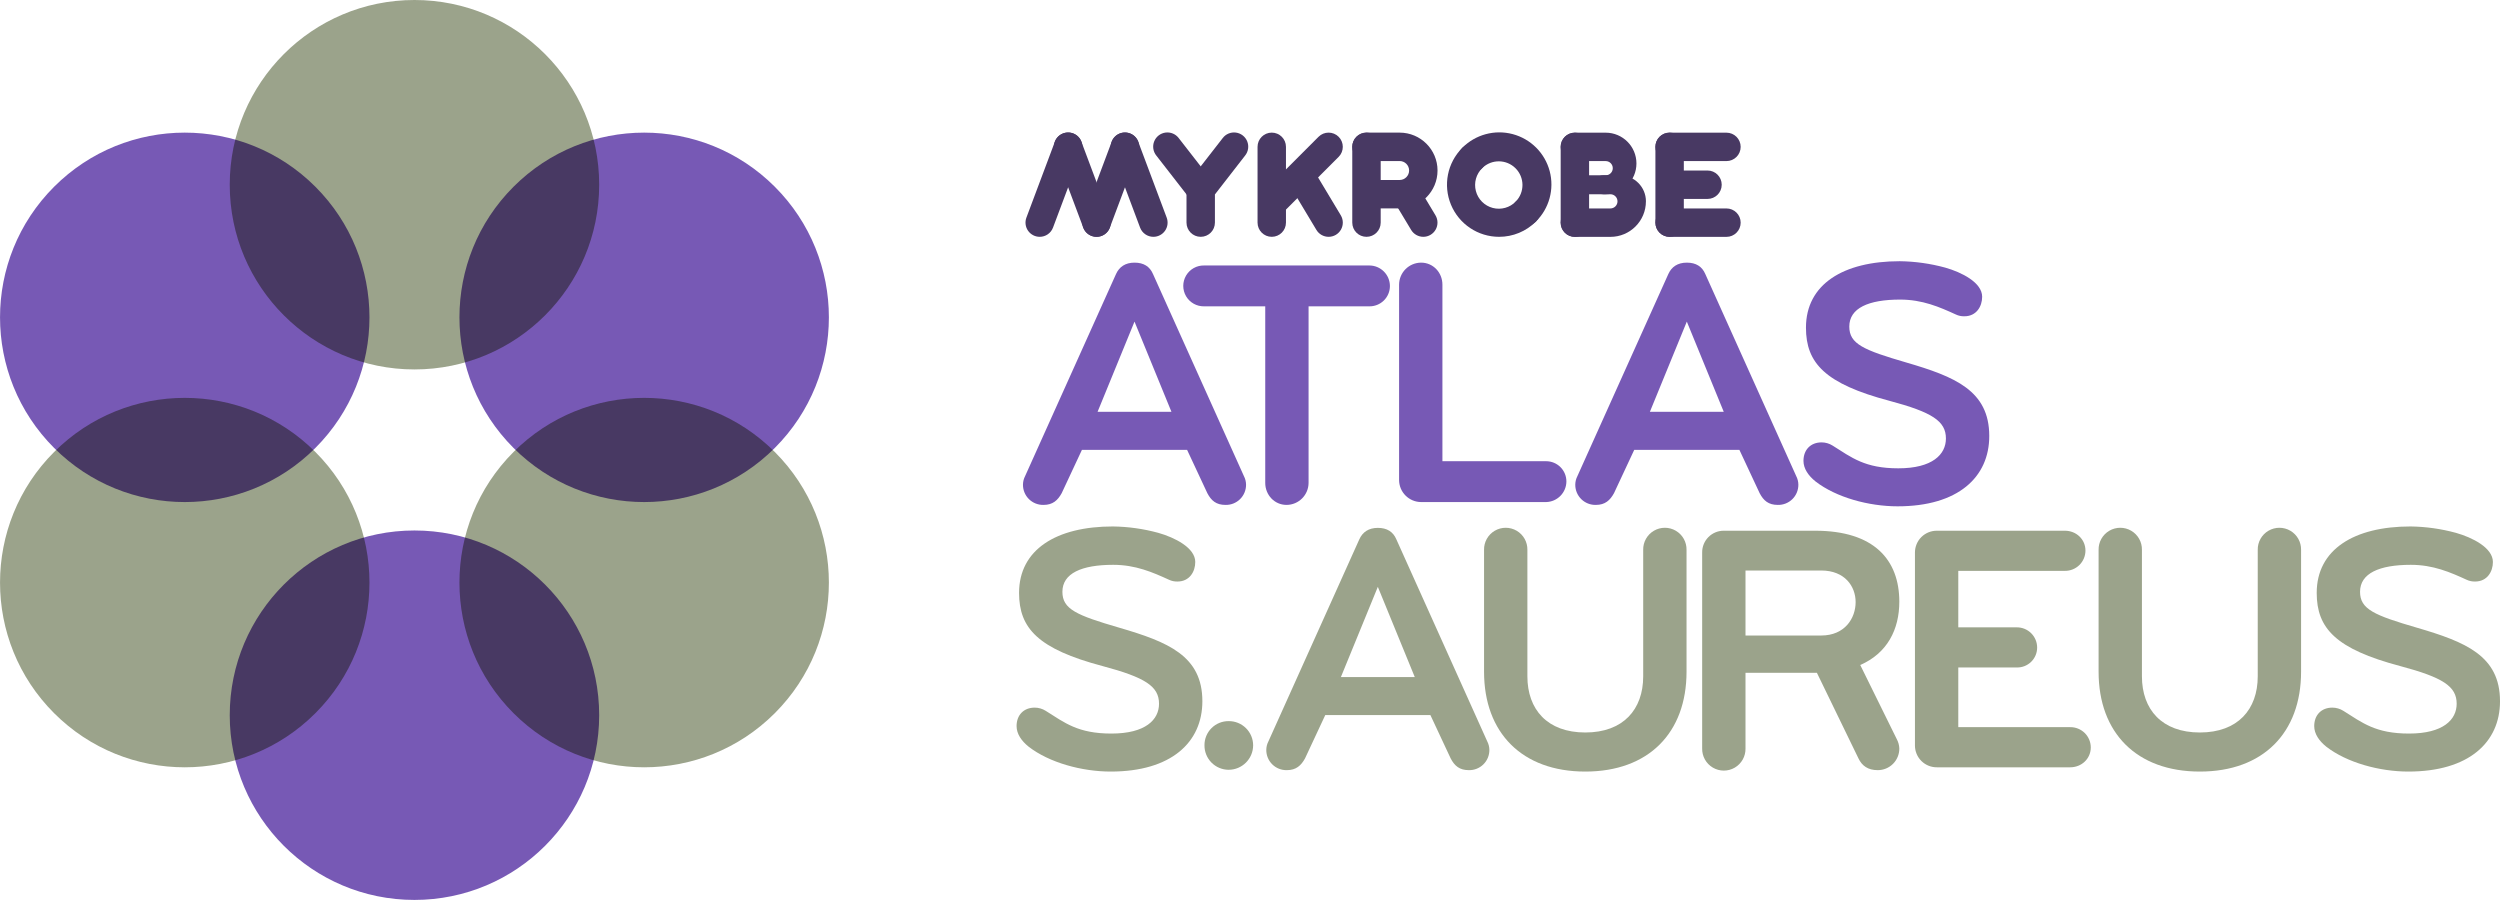
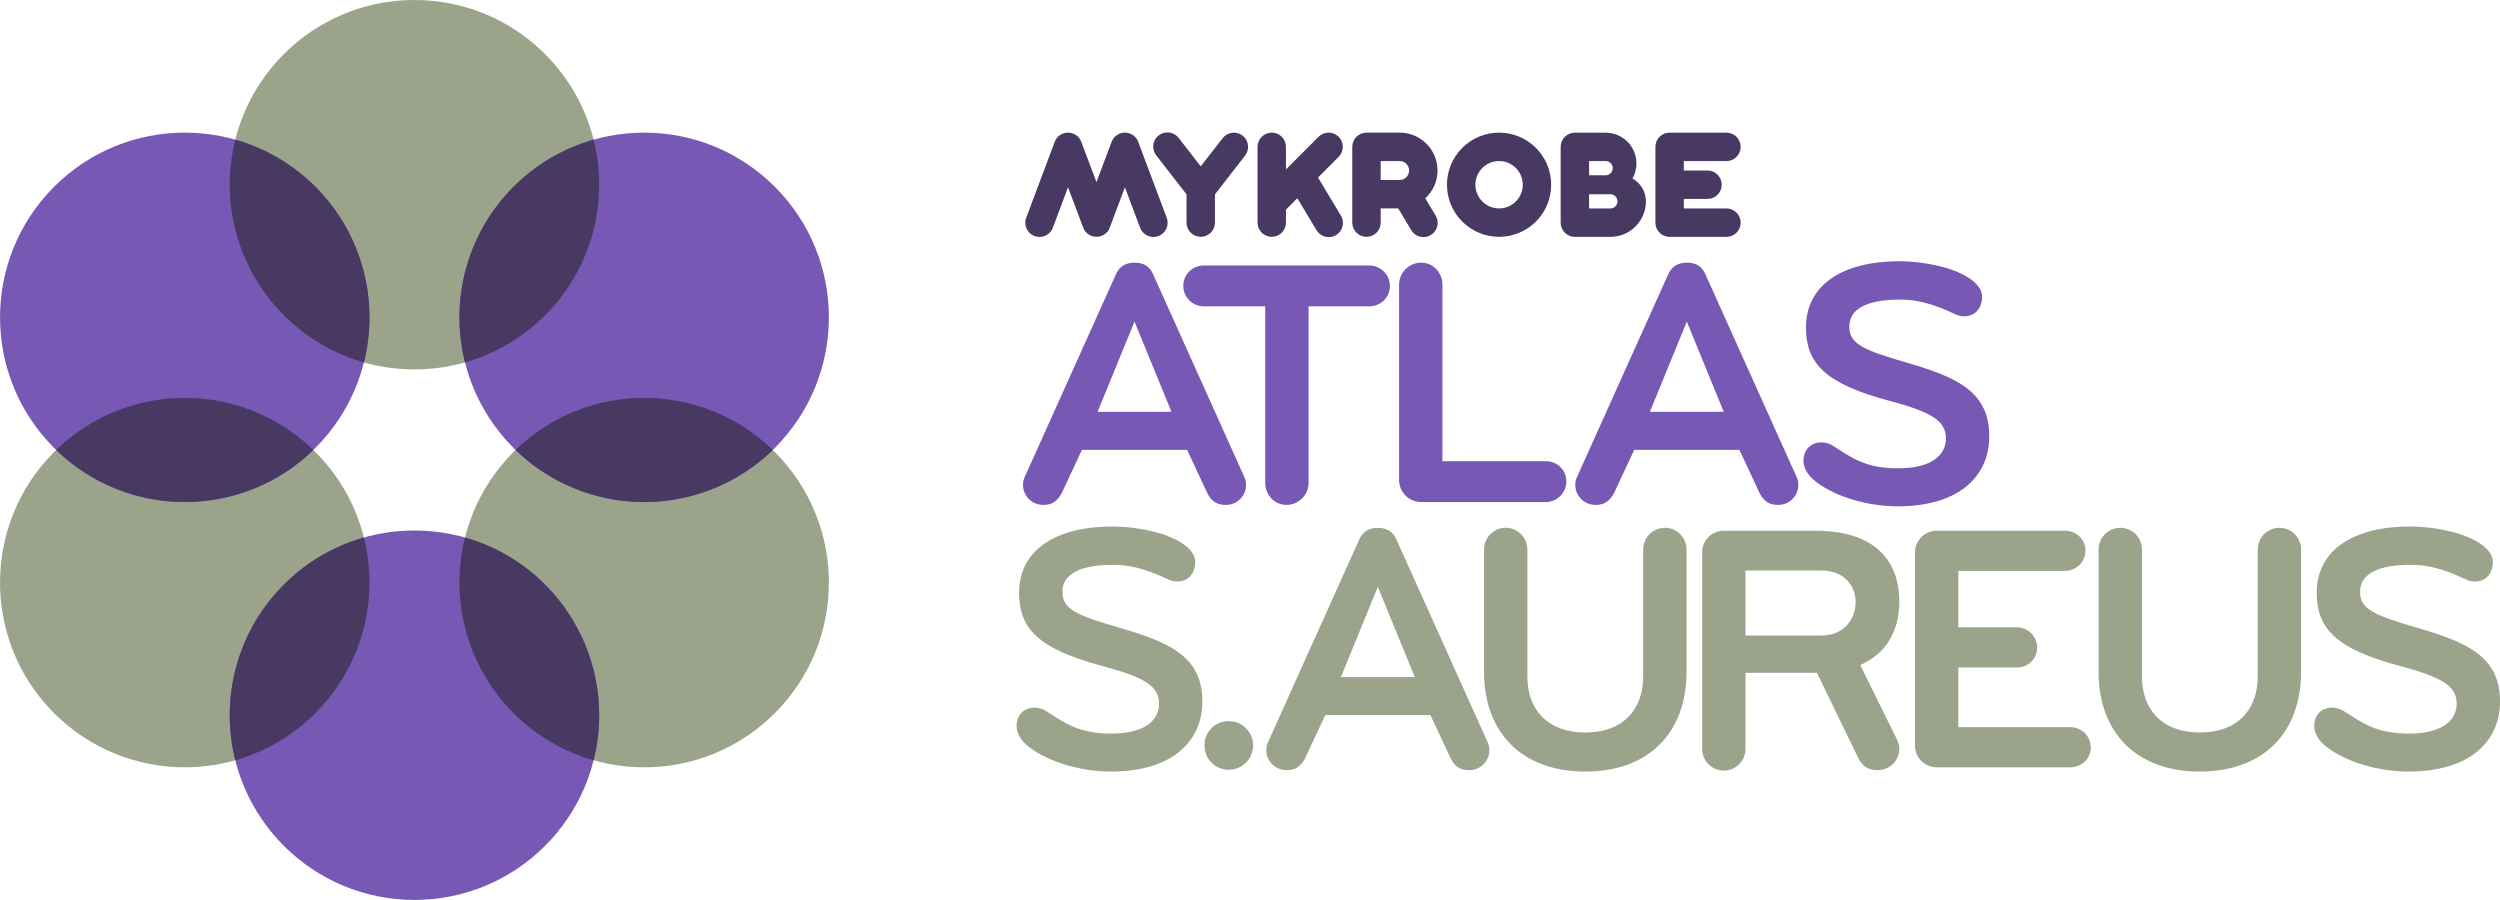
- <svg xmlns="http://www.w3.org/2000/svg" viewBox="0 0 2639.11 950">
+ <svg xmlns="http://www.w3.org/2000/svg" id="Layer_4" data-name="Layer 4" viewBox="0 0 2639.11 950">
  <defs>
-     <style>.a{isolation:isolate;}.b{fill:#483963;}.c,.f{fill:#7759b5;}.d,.e{fill:#9ba38b;}.e,.f{mix-blend-mode:multiply;}</style>
+     <style>.cls-1{fill:#9ba38b;}.cls-2{fill:#7759b5;}.cls-3{fill:#483963;}</style>
  </defs>
-   <g class="a">
-     <path class="b" d="M1662.52,140.05a15,15,0,0,0-15,15v80a15,15,0,0,0,30,0v-80A15,15,0,0,0,1662.52,140.05Z" />
-     <path class="b" d="M1737.52,212.55a27.5,27.5,0,0,0-27.5-27.5h-37.5a10,10,0,0,0,0,20H1700a7.5,7.5,0,0,1,0,15h-37.5a15,15,0,0,0,0,30H1700a37.5,37.5,0,0,0,37.5-37.5" />
-     <path class="b" d="M1692.52,205.05a10,10,0,0,1,0-20h2.5a7.5,7.5,0,0,0,0-15h-32.5a15,15,0,0,1,0-30H1695a32.5,32.5,0,0,1,0,65h-2.5" />
-     <path class="b" d="M1342.52,250a15,15,0,0,1-15-15V155a15,15,0,0,1,30,0v80A15,15,0,0,1,1342.52,250Z" />
-     <path class="b" d="M1097.52,250a15,15,0,0,1-14-20.27l30-80a15,15,0,1,1,28.09,10.53l-30,80A15,15,0,0,1,1097.52,250Z" />
-     <path class="b" d="M1217.52,250a15,15,0,0,1-14-9.74l-30-80a15,15,0,1,1,28.09-10.53l30,80a15,15,0,0,1-14,20.27Z" />
-     <path class="b" d="M1157.52,250a15,15,0,0,1-14-20.27l30-80a15,15,0,1,1,28.09,10.53l-30,80A15,15,0,0,1,1157.52,250Z" />
-     <path class="b" d="M1157.52,250a15,15,0,0,1-14-9.74l-30-80a15,15,0,1,1,28.09-10.53l30,80a15,15,0,0,1-14,20.27Z" />
-     <path class="b" d="M1267.52,250a15,15,0,0,1-15-15V200.05a15,15,0,0,1,3.16-9.2l35-45a15,15,0,1,1,23.68,18.41l-31.84,41V235A15,15,0,0,1,1267.52,250Z" />
-     <path class="b" d="M1346.91,225.66a15,15,0,0,1-10.6-25.61l55.6-55.65a15,15,0,0,1,21.22,21.21l-55.61,55.65A15,15,0,0,1,1346.91,225.66Z" />
-     <path class="b" d="M1402.53,250a15,15,0,0,1-12.87-7.29l-24-40a15,15,0,0,1,25.73-15.43l24,40A15,15,0,0,1,1402.53,250Z" />
-     <path class="b" d="M1442.52,250a15,15,0,0,1-15-15V155a15,15,0,0,1,30,0v80A15,15,0,0,1,1442.52,250Z" />
-     <path class="b" d="M1582.49,250a55,55,0,0,1-38.89-93.87,15,15,0,1,1,21.22,21.22,25,25,0,1,0,35.35,35.35,15,15,0,0,1,21.21,21.21A54.79,54.79,0,0,1,1582.49,250Z" />
-     <path class="b" d="M1610.78,238.29a15,15,0,0,1-10.61-25.61,25,25,0,0,0-35.35-35.35,15,15,0,0,1-21.22-21.22,55,55,0,1,1,77.78,77.78A14.92,14.92,0,0,1,1610.78,238.29Z" />
-     <path class="b" d="M1822.52,170.05h-60a15,15,0,0,1,0-30h60a15,15,0,0,1,0,30Z" />
-     <path class="b" d="M1822.52,250.05h-60a15,15,0,0,1,0-30h60a15,15,0,0,1,0,30Z" />
-     <path class="b" d="M1762.52,250a15,15,0,0,1-15-15V155a15,15,0,0,1,30,0v80A15,15,0,0,1,1762.52,250Z" />
-     <path class="b" d="M1477.52,220h-20a15,15,0,0,1,0-30h20a10,10,0,0,0,0-20h-35a15,15,0,0,1,0-30h35a40,40,0,0,1,0,80Z" />
-     <path class="b" d="M1502.53,250a15,15,0,0,1-12.87-7.29L1476,220a15,15,0,1,1,25.72-15.43l13.63,22.72A15,15,0,0,1,1502.53,250Z" />
-     <path class="b" d="M1267.53,215.05a15,15,0,0,1-11.85-5.8l-35-45a15,15,0,1,1,23.68-18.41l35,45a15,15,0,0,1-11.83,24.2Z" />
-     <path class="b" d="M1802.52,210h-25a15,15,0,0,1,0-30h25a15,15,0,0,1,0,30Z" />
-     <path class="c" d="M1253.14,474.88h-111l-21.37,45.74c-4.13,7.5-9.38,12.38-19.13,12.38a21.2,21.2,0,0,1-21.75-21.38,20,20,0,0,1,2.25-9l96-213.37c3.38-7.5,9.75-12,19.5-12s16.13,4.13,19.5,12l96,213.37a20,20,0,0,1,2.25,9A21.2,21.2,0,0,1,1293.64,533c-9.75,0-15-4.5-19.12-12.38Zm-55.5-135.38-39,95.25h78Z" />
-     <path class="c" d="M1445.51,323.38h-64.12V509.75A23.37,23.37,0,0,1,1358.14,533c-12.75,0-22.5-10.5-22.5-23.25V323.38h-64.5a21.57,21.57,0,1,1,0-43.13h174.37A21.77,21.77,0,0,1,1467.26,302,21.45,21.45,0,0,1,1445.51,323.38Z" />
-     <path class="c" d="M1500.18,530a23.37,23.37,0,0,1-23.25-23.25V300.5a23.37,23.37,0,0,1,23.25-23.25c12.75,0,22.5,10.5,22.5,23.25V486.88h109.5a21.36,21.36,0,0,1,21.38,21.37A21.94,21.94,0,0,1,1632.18,530Z" />
-     <path class="c" d="M1836.18,474.88h-111l-21.37,45.74c-4.13,7.5-9.38,12.38-19.13,12.38a21.2,21.2,0,0,1-21.75-21.38,20,20,0,0,1,2.25-9l96-213.37c3.38-7.5,9.75-12,19.5-12s16.13,4.13,19.5,12l96,213.37a20,20,0,0,1,2.25,9A21.2,21.2,0,0,1,1876.68,533c-9.75,0-15-4.5-19.12-12.38Zm-55.5-135.38-39,95.25h78Z" />
-     <path class="c" d="M2003.2,534.5c-30.38,0-64.88-9.38-86.63-26.25-7.5-6-12.75-13.5-12.75-21.75,0-11.62,7.5-19.5,19.13-19.5a21.89,21.89,0,0,1,11.62,3.38c20.25,12.74,34.13,24,69.38,24,36,0,50.25-14.63,50.25-31.5,0-18.38-14.63-27.76-59.63-39.76-67.87-18-88.12-39.74-88.12-77.24,0-45.76,39.37-70.13,99-70.13a191.78,191.78,0,0,1,48,6.75c17.25,4.88,39,15.75,39,30.75,0,10.13-6,20.63-18.75,20.63a19.45,19.45,0,0,1-9-1.88c-17.25-7.88-35.25-15.75-58.88-15.75-33.37,0-53.62,9-53.62,28.5,0,18.37,15,24.75,60,37.87,51.37,15,87.75,29.63,87.75,77.63C2100,503.75,2067,534.5,2003.2,534.5Z" />
-     <path class="d" d="M1172.52,814.5c-30.38,0-64.88-9.38-86.63-26.25-7.5-6-12.75-13.5-12.75-21.75,0-11.62,7.5-19.5,19.13-19.5a21.89,21.89,0,0,1,11.62,3.38c20.25,12.74,34.13,24,69.38,24,36,0,50.25-14.63,50.25-31.5,0-18.38-14.63-27.76-59.63-39.76-67.87-18-88.12-39.74-88.12-77.24,0-45.76,39.37-70.13,99-70.13a191.78,191.78,0,0,1,48,6.75c17.25,4.88,39,15.75,39,30.75,0,10.13-6,20.63-18.75,20.63a19.45,19.45,0,0,1-9-1.88c-17.25-7.88-35.25-15.75-58.88-15.75-33.37,0-53.62,9-53.62,28.5,0,18.37,15,24.75,60,37.87,51.37,15,87.75,29.63,87.75,77.63C1269.27,783.75,1236.27,814.5,1172.52,814.5Z" />
-     <path class="d" d="M1297,812.62a25.6,25.6,0,0,1-25.5-25.87,25.29,25.29,0,0,1,25.5-25.5,25.6,25.6,0,0,1,25.87,25.5A25.92,25.92,0,0,1,1297,812.62Z" />
-     <path class="d" d="M1510,754.88H1399l-21.37,45.74c-4.13,7.5-9.38,12.38-19.13,12.38a21.2,21.2,0,0,1-21.75-21.38,20,20,0,0,1,2.25-9l96-213.37c3.38-7.5,9.75-12,19.5-12s16.13,4.13,19.5,12l96,213.37a20,20,0,0,1,2.25,9A21.2,21.2,0,0,1,1550.51,813c-9.75,0-15-4.5-19.12-12.38Zm-55.5-135.38-39,95.25h78Z" />
-     <path class="d" d="M1734.63,580.5a22.88,22.88,0,1,1,45.75,0V709.12c0,64.5-40.12,105.38-106.87,105.38s-106.88-40.88-106.88-105.38V580.5a22.88,22.88,0,1,1,45.75,0V714c0,34.88,21,59.25,61.13,59.25s61.12-24.37,61.12-59.25Z" />
-     <path class="d" d="M2005,790.12A22.71,22.71,0,0,1,1982.13,813c-10.13,0-16.5-4.5-20.25-12.38L1918,710.25h-75.37v79.87a22.88,22.88,0,1,1-45.75,0v-207a22.73,22.73,0,0,1,22.87-22.87h96.38c62.25,0,88.87,30.75,88.87,75,0,29.25-12.75,54.37-41.25,66.75l38.63,78.38A22.24,22.24,0,0,1,2005,790.12Zm-82.5-187.87h-79.87v68.63h79.87c25.13,0,36.38-18.38,36.38-35.26C1958.88,619.12,1947.63,602.25,1922.5,602.25Z" />
-     <path class="d" d="M2185.37,810H2044.75a23,23,0,0,1-23.25-22.88v-204a23,23,0,0,1,23.25-22.87h135c12,0,21.75,9,21.75,21a21.44,21.44,0,0,1-21.75,21.37h-112.5v59.63h61.87a21.36,21.36,0,0,1,21.38,21.37,21,21,0,0,1-21.38,21h-61.87v63h118.12A21.45,21.45,0,0,1,2207.12,789C2207.12,801,2197.37,810,2185.37,810Z" />
-     <path class="d" d="M2383.37,580.5a22.88,22.88,0,1,1,45.75,0V709.12c0,64.5-40.12,105.38-106.87,105.38s-106.88-40.88-106.88-105.38V580.5a22.88,22.88,0,1,1,45.75,0V714c0,34.88,21,59.25,61.13,59.25s61.12-24.37,61.12-59.25Z" />
-     <path class="d" d="M2542.37,814.5c-30.38,0-64.88-9.38-86.63-26.25-7.5-6-12.75-13.5-12.75-21.75,0-11.62,7.5-19.5,19.13-19.5a21.89,21.89,0,0,1,11.62,3.38c20.25,12.74,34.13,24,69.38,24,36,0,50.25-14.63,50.25-31.5,0-18.38-14.63-27.76-59.63-39.76-67.87-18-88.12-39.74-88.12-77.24,0-45.76,39.37-70.13,99-70.13a191.78,191.78,0,0,1,48,6.75c17.25,4.88,39,15.75,39,30.75,0,10.13-6,20.63-18.75,20.63a19.45,19.45,0,0,1-9-1.88c-17.25-7.88-35.25-15.75-58.88-15.75-33.37,0-53.62,9-53.62,28.5,0,18.37,15,24.75,60,37.87,51.37,15,87.75,29.63,87.75,77.63C2639.12,783.75,2606.12,814.5,2542.37,814.5Z" />
-     <circle class="e" cx="437.52" cy="195" r="195" />
-     <circle class="f" cx="437.52" cy="755" r="195" />
-     <circle class="f" cx="195.03" cy="335" r="195" transform="translate(-179.76 236.03) rotate(-45)" />
-     <circle class="e" cx="680.01" cy="615" r="195" transform="translate(-235.7 660.97) rotate(-45)" />
-     <circle class="e" cx="195.03" cy="615" r="195" transform="translate(-377.75 318.04) rotate(-45)" />
-     <circle class="f" cx="680.01" cy="335" r="195" transform="translate(-37.71 578.96) rotate(-45)" />
-   </g>
+   <circle class="cls-1" cx="437.52" cy="195" r="195" />
+   <circle class="cls-1" cx="680.01" cy="615" r="195" transform="translate(-235.7 660.97) rotate(-45)" />
+   <circle class="cls-1" cx="195.03" cy="615" r="195" transform="translate(-377.75 318.04) rotate(-45)" />
+   <circle class="cls-2" cx="437.52" cy="755" r="195" />
+   <circle class="cls-2" cx="195.03" cy="335" r="195" transform="translate(-179.76 236.03) rotate(-45)" />
+   <circle class="cls-2" cx="680.01" cy="335" r="195" transform="translate(-37.71 578.96) rotate(-45)" />
+   <path class="cls-3" d="M1723.34,188.49A32.5,32.5,0,0,0,1695,140.05h-32.5a15,15,0,0,0-15,15v80a15,15,0,0,0,15,15H1700a37.5,37.5,0,0,0,37.5-37.5A27.5,27.5,0,0,0,1723.34,188.49ZM1695,170.05a7.5,7.5,0,0,1,0,15h-17.5v-15Zm5,50h-22.5v-15H1700a7.5,7.5,0,0,1,0,15Z" />
+   <path class="cls-3" d="M1201.56,149.74c0-.15-.12-.28-.18-.43s-.21-.5-.32-.74-.22-.44-.34-.66-.22-.41-.35-.62-.27-.44-.42-.66-.25-.37-.39-.55-.31-.42-.48-.62-.29-.35-.45-.52l-.51-.54-.54-.51-.52-.45c-.2-.16-.41-.33-.62-.48l-.54-.38-.67-.43-.61-.34c-.22-.12-.44-.24-.67-.35l-.72-.31-.44-.19-.2-.06c-.26-.1-.52-.17-.79-.25s-.42-.14-.64-.19l-.77-.16c-.23-.05-.45-.1-.68-.13s-.5-.06-.75-.08l-.71-.07c-.24,0-.49,0-.74,0s-.48,0-.72,0l-.73.07c-.24,0-.49,0-.73.08s-.46.08-.69.13l-.76.16c-.22,0-.43.12-.64.18s-.53.16-.79.26l-.2.06-.43.19c-.25.1-.49.2-.73.32s-.44.22-.66.33l-.62.35-.66.42-.56.39-.61.48-.53.46-.53.5c-.17.18-.35.36-.51.54s-.3.35-.45.52-.33.41-.49.62-.26.36-.38.55-.29.43-.42.66-.24.42-.35.63-.23.42-.34.65-.22.49-.32.75-.13.27-.19.42l-16,42.54-16-42.54c0-.15-.12-.28-.18-.43s-.21-.5-.32-.74-.22-.44-.34-.66-.22-.41-.35-.62-.28-.44-.42-.66l-.38-.55c-.16-.21-.32-.42-.49-.62s-.29-.35-.45-.52-.34-.36-.52-.54-.34-.34-.52-.5l-.54-.46c-.19-.17-.39-.32-.6-.48l-.56-.39-.65-.42c-.21-.12-.42-.24-.64-.35s-.42-.23-.64-.33l-.75-.33c-.14-.06-.28-.13-.42-.18l-.19-.06c-.27-.1-.55-.18-.82-.26l-.61-.18c-.27-.07-.54-.12-.81-.17l-.64-.12c-.26,0-.52-.06-.78-.08l-.68-.07c-.26,0-.51,0-.77,0s-.46,0-.7,0l-.73.07c-.25,0-.49,0-.73.08s-.46.08-.69.13l-.76.16c-.22,0-.43.12-.64.18s-.53.16-.79.26l-.2.06-.43.19-.73.31-.66.34-.62.35-.67.42-.55.39-.61.48-.52.45c-.19.17-.37.34-.54.52l-.51.53c-.16.17-.31.35-.45.53s-.33.4-.48.61-.27.37-.39.55-.29.43-.42.66-.24.42-.35.63-.23.43-.34.65-.22.49-.32.74-.13.28-.19.43l-30,80a15,15,0,1,0,28.09,10.53l16-42.55,16,42.55c.09.23.19.45.29.68s.09.22.14.32a12.51,12.51,0,0,0,.62,1.21l0,.07c.21.36.44.72.68,1.06l.19.26q.3.42.63.81c.09.09.17.19.25.28.24.27.48.53.74.77l.2.21c.32.3.65.58,1,.85l.32.23c.25.19.51.37.77.54l.41.26c.29.17.58.34.88.49l.3.16c.41.2.82.38,1.25.54l.08,0,.26.08c.28.1.57.2.86.28l.43.12c.27.07.53.13.8.18l.45.08q.42.08.84.12l.4,0q.6.06,1.2.06h.06q.6,0,1.2-.06l.4,0,.84-.11.45-.09c.27-.05.53-.11.79-.18l.44-.12c.29-.08.57-.18.85-.28l.27-.08.08,0c.43-.16.84-.34,1.25-.54l.31-.16c.29-.16.58-.32.86-.49a4.28,4.28,0,0,0,.42-.26c.26-.17.52-.35.76-.53l.33-.24c.34-.27.67-.55,1-.85l.21-.22c.25-.24.49-.49.73-.75l.25-.3a10.09,10.09,0,0,0,.63-.8l.19-.26c.24-.34.47-.69.68-1.06l0-.07a12.51,12.51,0,0,0,.62-1.21c0-.1.09-.21.14-.32s.2-.45.28-.68l16-42.55,16,42.55a15,15,0,1,0,28.09-10.53Z" />
+   <path class="cls-3" d="M1311.72,143.16a15,15,0,0,0-21,2.64l-23.16,29.8-23.16-29.8a15,15,0,1,0-23.68,18.41l31.84,41V235a15,15,0,0,0,30,0V205.19l31.84-41A15,15,0,0,0,1311.72,143.16Z" />
+   <path class="cls-3" d="M1413.13,144.4a15,15,0,0,0-21.22,0l-34.39,34.42V155a15,15,0,0,0-30,0v80a15,15,0,0,0,30,0V221.26l12-12,20.11,33.5a15,15,0,1,0,25.72-15.43l-24-39.95,21.72-21.73A15,15,0,0,0,1413.13,144.4Z" />
+   <path class="cls-3" d="M1543.6,156.11a55,55,0,1,0,77.78,0A55.07,55.07,0,0,0,1543.6,156.11Zm21.22,56.57a25,25,0,1,1,35.35,0A25,25,0,0,1,1564.82,212.68Z" />
+   <path class="cls-3" d="M1822.52,220.05h-45V210h25a15,15,0,0,0,0-30h-25v-9.95h45a15,15,0,0,0,0-30h-59.07c-.31,0-.62-.05-.93-.05a15,15,0,0,0-15,15v80.05a15,15,0,0,0,15,15h60a15,15,0,0,0,0-30Z" />
+   <path class="cls-3" d="M1517.52,180a40,40,0,0,0-40-40h-35a15,15,0,0,0-15,15v80a15,15,0,0,0,30,0V220H1476l13.63,22.72a15,15,0,1,0,25.72-15.43l-10.74-17.91A39.94,39.94,0,0,0,1517.52,180Zm-60-10h20a10,10,0,0,1,0,20h-20Z" />
+   <path class="cls-2" d="M1253.14,474.88h-111l-21.37,45.74c-4.13,7.5-9.38,12.38-19.13,12.38a21.2,21.2,0,0,1-21.75-21.38,20,20,0,0,1,2.25-9l96-213.37c3.38-7.5,9.75-12,19.5-12s16.13,4.13,19.5,12l96,213.37a20,20,0,0,1,2.25,9A21.2,21.2,0,0,1,1293.64,533c-9.75,0-15-4.5-19.12-12.38Zm-55.5-135.38-39,95.25h78Z" />
+   <path class="cls-2" d="M1445.51,323.38h-64.12V509.75A23.37,23.37,0,0,1,1358.14,533c-12.75,0-22.5-10.5-22.5-23.25V323.38h-64.5a21.57,21.57,0,1,1,0-43.13h174.37A21.77,21.77,0,0,1,1467.26,302,21.45,21.45,0,0,1,1445.51,323.38Z" />
+   <path class="cls-2" d="M1500.18,530a23.37,23.37,0,0,1-23.25-23.25V300.5a23.37,23.37,0,0,1,23.25-23.25c12.75,0,22.5,10.5,22.5,23.25V486.88h109.5a21.36,21.36,0,0,1,21.38,21.37A21.94,21.94,0,0,1,1632.18,530Z" />
+   <path class="cls-2" d="M1836.18,474.88h-111l-21.38,45.74c-4.12,7.5-9.37,12.38-19.12,12.38a21.2,21.2,0,0,1-21.75-21.38,20,20,0,0,1,2.25-9l96-213.37c3.37-7.5,9.75-12,19.5-12s16.12,4.13,19.5,12l96,213.37a20,20,0,0,1,2.25,9A21.2,21.2,0,0,1,1876.68,533c-9.75,0-15-4.5-19.13-12.38Zm-55.5-135.38-39,95.25h78Z" />
+   <path class="cls-2" d="M2003.2,534.5c-30.38,0-64.88-9.38-86.63-26.25-7.5-6-12.75-13.5-12.75-21.75,0-11.62,7.5-19.5,19.13-19.5a21.89,21.89,0,0,1,11.62,3.38c20.25,12.74,34.13,24,69.38,24,36,0,50.25-14.63,50.25-31.5,0-18.38-14.63-27.76-59.63-39.76-67.87-18-88.12-39.74-88.12-77.24,0-45.76,39.37-70.13,99-70.13a191.78,191.78,0,0,1,48,6.75c17.25,4.88,39,15.75,39,30.75,0,10.13-6,20.63-18.75,20.63a19.45,19.45,0,0,1-9-1.88c-17.25-7.88-35.25-15.75-58.88-15.75-33.37,0-53.62,9-53.62,28.5,0,18.37,15,24.75,60,37.87,51.37,15,87.75,29.63,87.75,77.63C2100,503.75,2067,534.5,2003.2,534.5Z" />
+   <path class="cls-1" d="M1172.52,814.5c-30.38,0-64.88-9.38-86.63-26.25-7.5-6-12.75-13.5-12.75-21.75,0-11.62,7.5-19.5,19.13-19.5a21.89,21.89,0,0,1,11.62,3.38c20.25,12.74,34.13,24,69.38,24,36,0,50.25-14.63,50.25-31.5,0-18.38-14.63-27.76-59.63-39.76-67.87-18-88.12-39.74-88.12-77.24,0-45.76,39.37-70.13,99-70.13a191.78,191.78,0,0,1,48,6.75c17.25,4.88,39,15.75,39,30.75,0,10.13-6,20.63-18.75,20.63a19.45,19.45,0,0,1-9-1.88c-17.25-7.88-35.25-15.75-58.88-15.75-33.37,0-53.62,9-53.62,28.5,0,18.37,15,24.75,60,37.87,51.37,15,87.75,29.63,87.75,77.63C1269.27,783.75,1236.27,814.5,1172.52,814.5Z" />
+   <path class="cls-1" d="M1297,812.62a25.6,25.6,0,0,1-25.5-25.87,25.29,25.29,0,0,1,25.5-25.5,25.6,25.6,0,0,1,25.87,25.5A25.92,25.92,0,0,1,1297,812.62Z" />
+   <path class="cls-1" d="M1510,754.88H1399l-21.37,45.74c-4.13,7.5-9.38,12.38-19.13,12.38a21.2,21.2,0,0,1-21.75-21.38,20,20,0,0,1,2.25-9l96-213.37c3.38-7.5,9.75-12,19.5-12s16.13,4.13,19.5,12l96,213.37a20,20,0,0,1,2.25,9A21.2,21.2,0,0,1,1550.51,813c-9.75,0-15-4.5-19.12-12.38Zm-55.5-135.38-39,95.25h78Z" />
+   <path class="cls-1" d="M1734.63,580.5a22.88,22.88,0,1,1,45.75,0V709.12c0,64.5-40.12,105.38-106.87,105.38s-106.88-40.88-106.88-105.38V580.5a22.88,22.88,0,1,1,45.75,0V714c0,34.88,21,59.25,61.13,59.25s61.12-24.37,61.12-59.25Z" />
+   <path class="cls-1" d="M2005,790.12A22.71,22.71,0,0,1,1982.13,813c-10.13,0-16.5-4.5-20.25-12.38L1918,710.25h-75.37v79.87a22.88,22.88,0,1,1-45.75,0v-207a22.73,22.73,0,0,1,22.87-22.87h96.38c62.25,0,88.87,30.75,88.87,75,0,29.25-12.75,54.37-41.25,66.75l38.63,78.38A22.24,22.24,0,0,1,2005,790.12Zm-82.5-187.87h-79.87v68.63h79.87c25.13,0,36.38-18.38,36.38-35.26C1958.88,619.12,1947.63,602.25,1922.5,602.25Z" />
+   <path class="cls-1" d="M2185.37,810H2044.75a23,23,0,0,1-23.25-22.88v-204a23,23,0,0,1,23.25-22.87h135c12,0,21.75,9,21.75,21a21.44,21.44,0,0,1-21.75,21.37h-112.5v59.63h61.87a21.36,21.36,0,0,1,21.38,21.37,21,21,0,0,1-21.38,21h-61.87v63h118.12A21.45,21.45,0,0,1,2207.12,789C2207.12,801,2197.37,810,2185.37,810Z" />
+   <path class="cls-1" d="M2383.37,580.5a22.88,22.88,0,1,1,45.75,0V709.12c0,64.5-40.12,105.38-106.87,105.38s-106.88-40.88-106.88-105.38V580.5a22.88,22.88,0,1,1,45.75,0V714c0,34.88,21,59.25,61.13,59.25s61.12-24.37,61.12-59.25Z" />
+   <path class="cls-1" d="M2542.37,814.5c-30.38,0-64.88-9.38-86.63-26.25-7.5-6-12.75-13.5-12.75-21.75,0-11.62,7.5-19.5,19.13-19.5a21.89,21.89,0,0,1,11.62,3.38c20.25,12.74,34.13,24,69.38,24,36,0,50.25-14.63,50.25-31.5,0-18.38-14.63-27.76-59.63-39.76-67.87-18-88.12-39.74-88.12-77.24,0-45.76,39.37-70.13,99-70.13a191.78,191.78,0,0,1,48,6.75c17.25,4.88,39,15.75,39,30.75,0,10.13-6,20.63-18.75,20.63a19.45,19.45,0,0,1-9-1.88c-17.25-7.88-35.25-15.75-58.88-15.75-33.37,0-53.62,9-53.62,28.5,0,18.37,15,24.75,60,37.87,51.37,15,87.75,29.63,87.75,77.63C2639.12,783.75,2606.12,814.5,2542.37,814.5Z" />
+   <path class="cls-3" d="M242.52,755a195.53,195.53,0,0,0,5.86,47.6,195.22,195.22,0,0,0,135.8-235.21A195.07,195.07,0,0,0,242.52,755Z" />
+   <path class="cls-3" d="M490.86,567.39A195.22,195.22,0,0,0,626.66,802.6a195.23,195.23,0,0,0-135.8-235.21Z" />
+   <path class="cls-3" d="M97.53,446.12A195.52,195.52,0,0,0,59.24,475a195.2,195.2,0,0,0,271.6,0A195.09,195.09,0,0,0,97.53,446.12Z" />
+   <path class="cls-3" d="M632.52,195a195.53,195.53,0,0,0-5.86-47.6,195.22,195.22,0,0,0-135.8,235.22C572.62,359.41,632.52,284.2,632.52,195Z" />
+   <path class="cls-3" d="M292.53,166.12a195.83,195.83,0,0,0-44.15-18.72,195.23,195.23,0,0,0,135.8,235.21A195.1,195.1,0,0,0,292.53,166.12Z" />
+   <path class="cls-3" d="M777.51,503.88A195.52,195.52,0,0,0,815.8,475a195.2,195.2,0,0,0-271.6,0A195.09,195.09,0,0,0,777.51,503.88Z" />
</svg>
